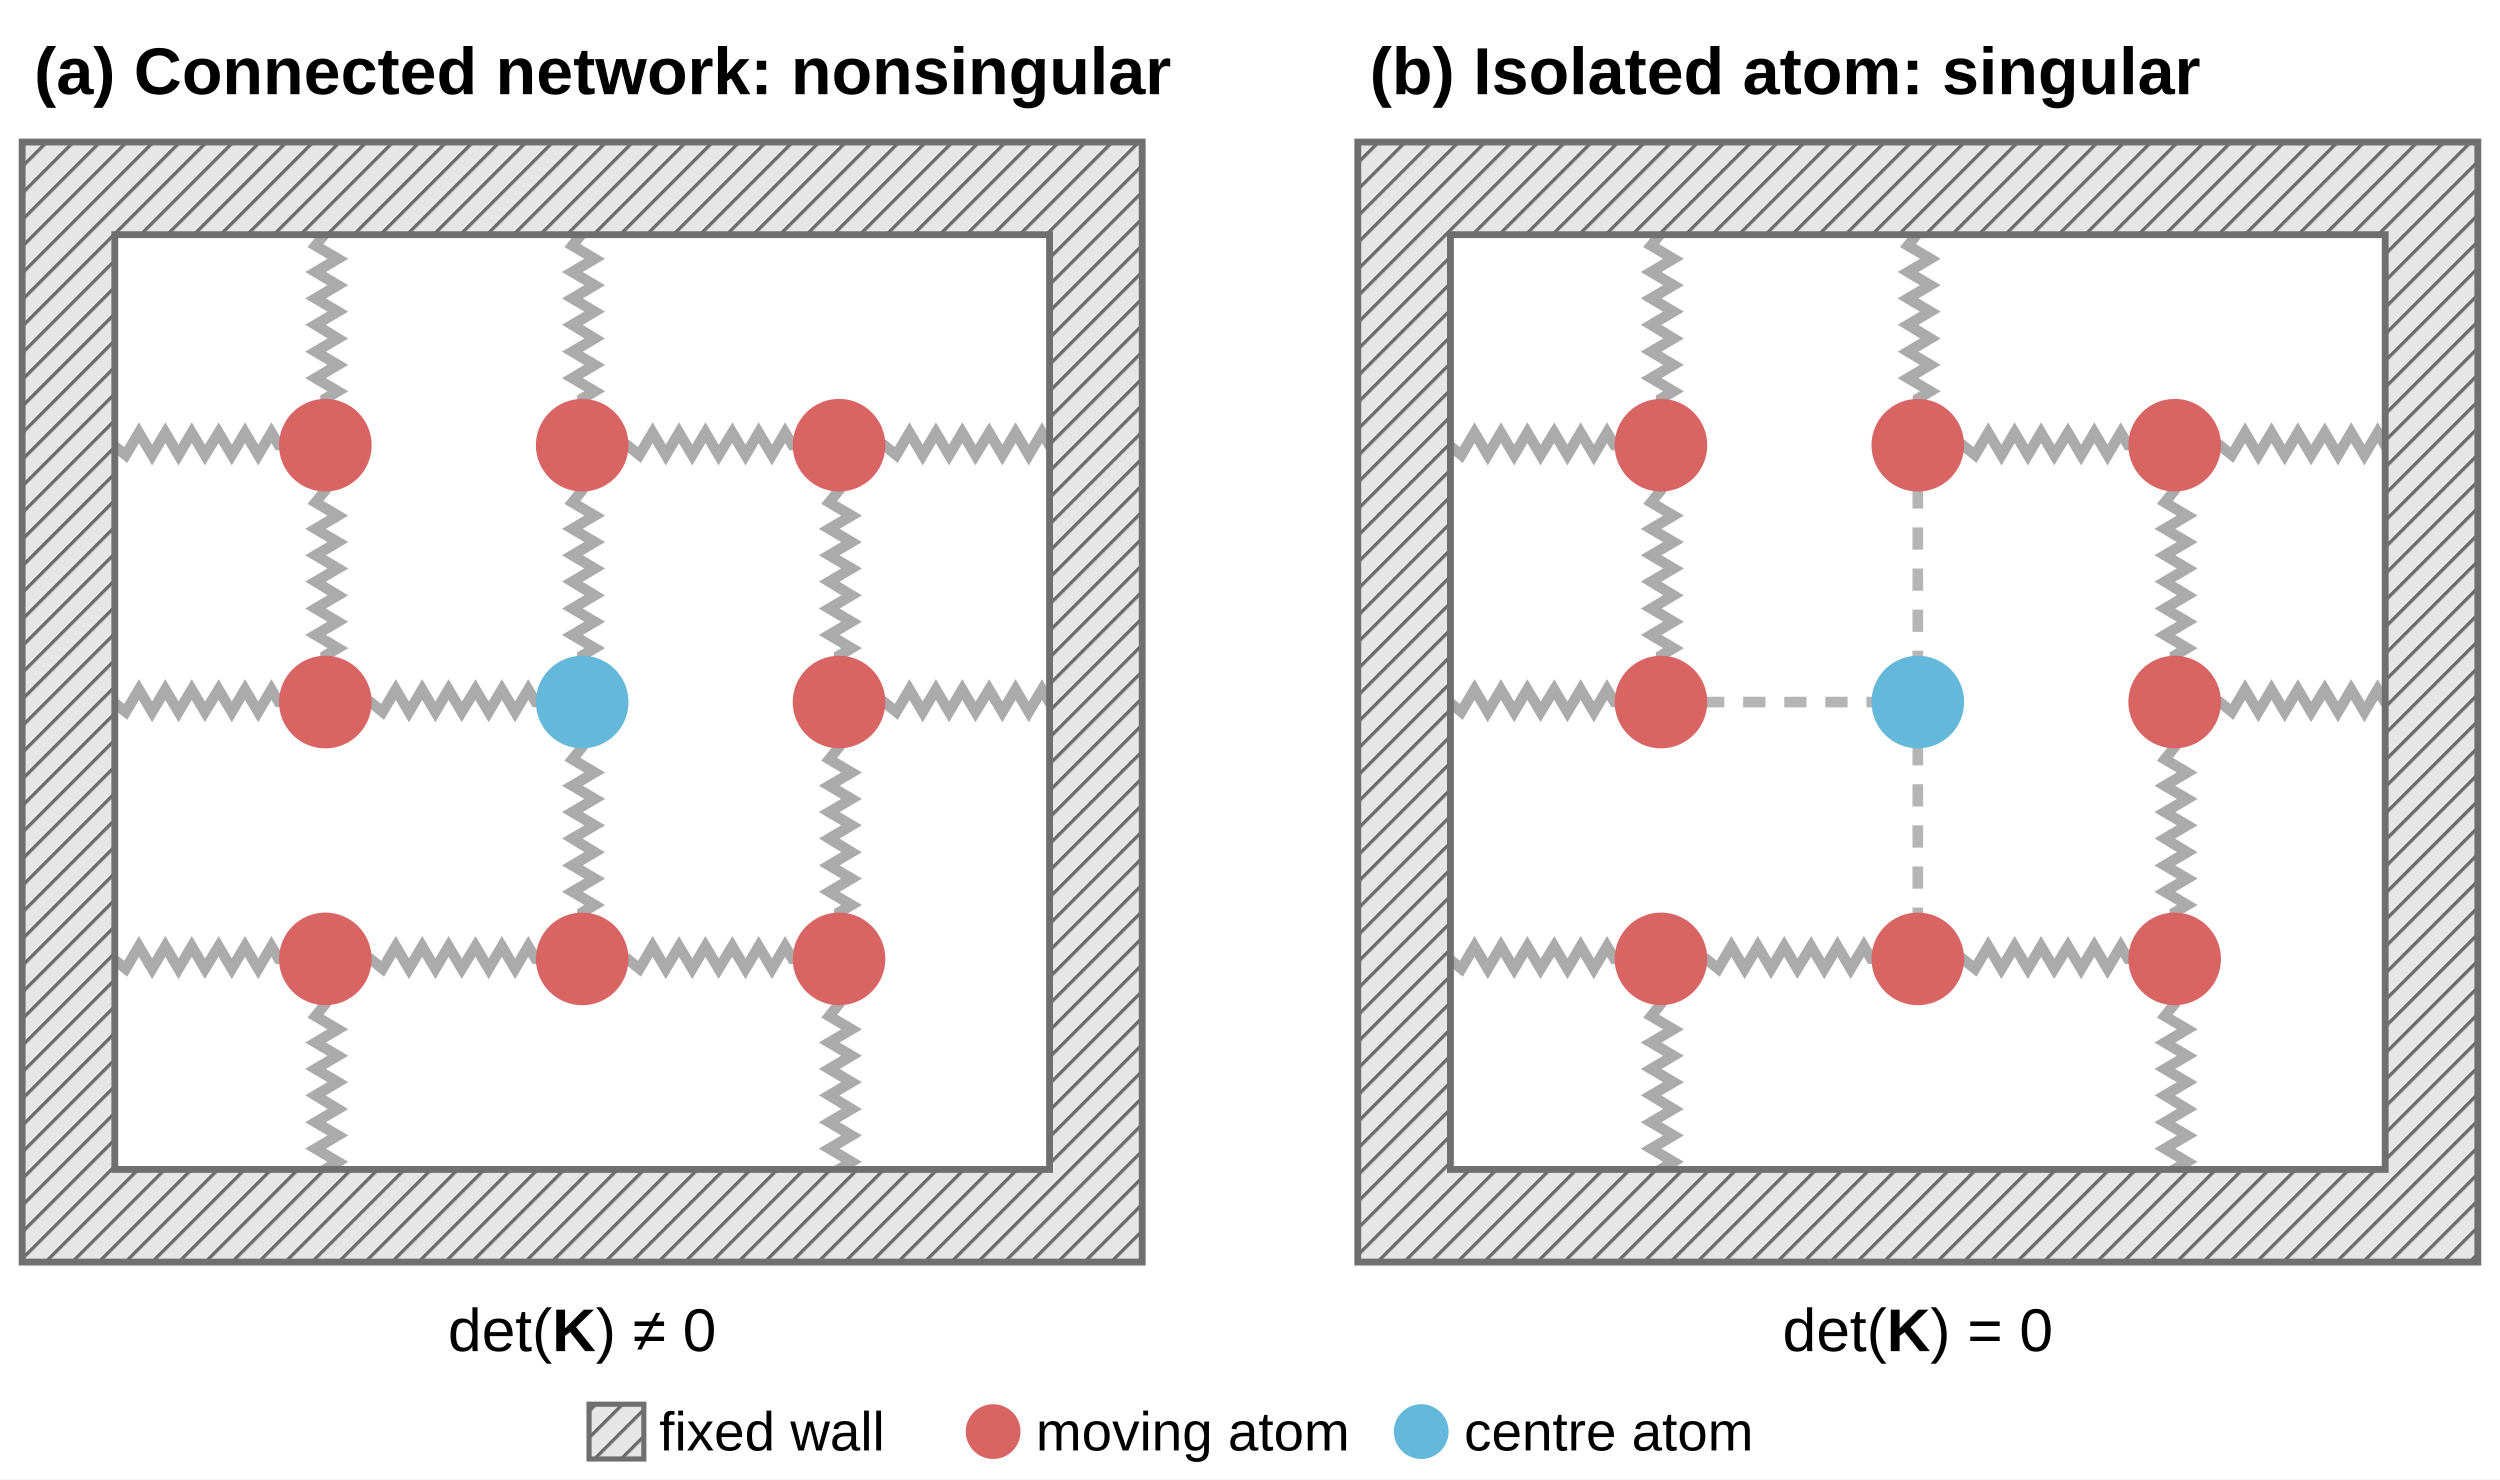
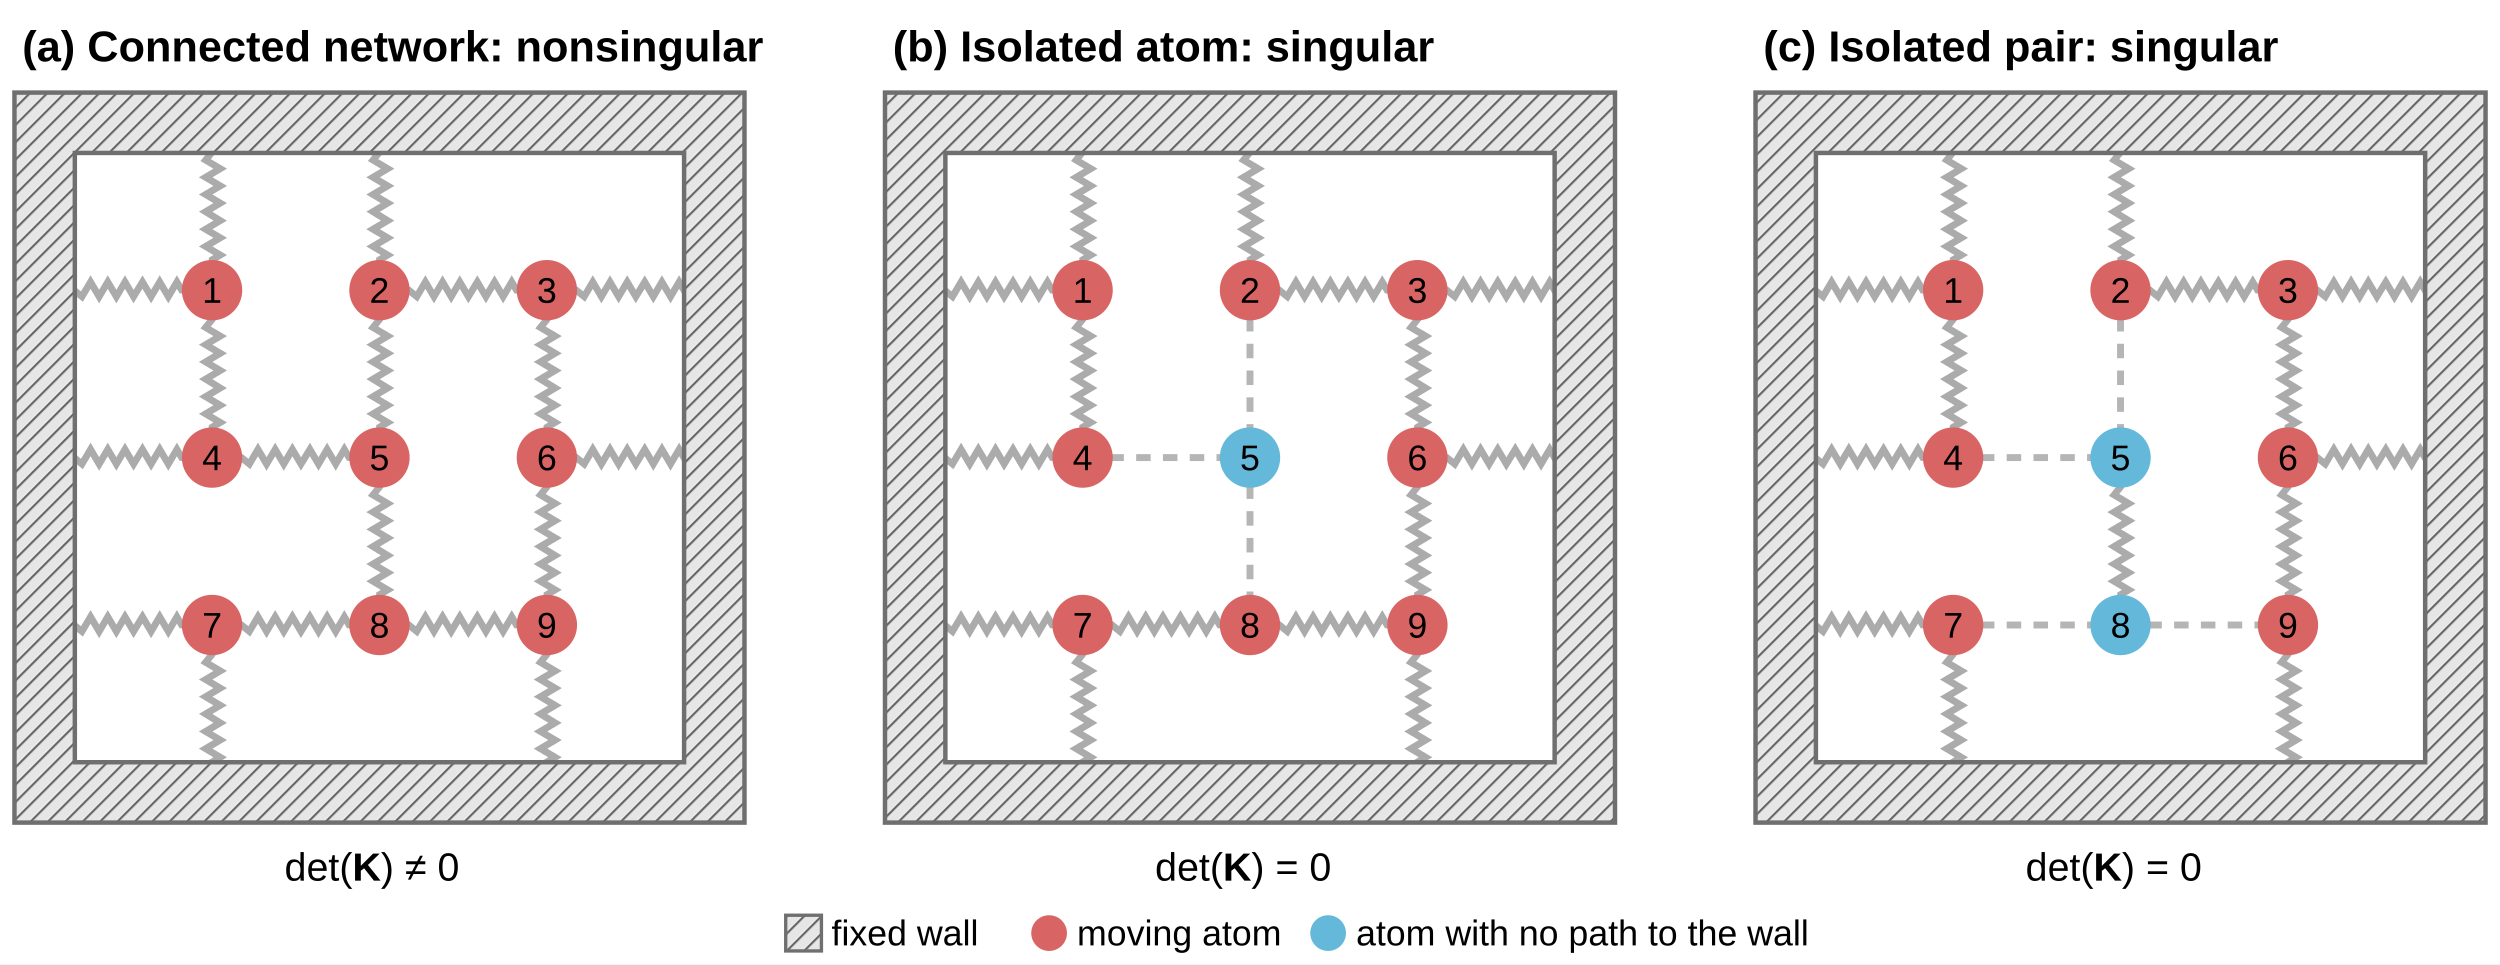
- <svg xmlns="http://www.w3.org/2000/svg" width="146.0mm" height="86.405mm" viewBox="0 0 146.0 86.405" version="1.1">
+ <svg xmlns="http://www.w3.org/2000/svg" width="224.0mm" height="86.405mm" viewBox="0 0 224.0 86.405" version="1.1">
  <defs>
    <pattern id="hatch" patternUnits="userSpaceOnUse" width="1.1" height="1.1" patternTransform="rotate(45)">
      <rect width="1.1" height="1.1" fill="#e6e6e6" />
      <line x1="0" y1="0" x2="0" y2="1.1" stroke="#6f6f6f" stroke-width="0.4" />
    </pattern>
  </defs>
-   <rect width="146.0" height="86.405" fill="#ffffff" />
+   <rect width="224.0" height="86.405" fill="#ffffff" />
  <text style="font-size:3.88px;font-weight:bold;font-family:Arial,'Liberation Sans',sans-serif" x="2.000" y="5.5">(a) Connected network: nonsingular</text>
  <g transform="translate(19.000,11.000) rotate(90.0) translate(1.905,0) scale(0.5496)">
    <path style="fill:none;stroke:#ababab;stroke-width:1.128" d="m 0,0 1.316,-0.002 1.299,1.047 1.403,-2.373 1.403,2.373 1.403,-2.373 1.403,2.373 1.403,-2.373 1.403,2.373 1.452,-2.373 1.403,2.373 1.403,-2.373 1.403,2.373 1.403,-2.373 0.772,1.306 1.488,0.038" />
  </g>
  <g transform="translate(34.000,11.000) rotate(90.0) translate(1.905,0) scale(0.5496)">
    <path style="fill:none;stroke:#ababab;stroke-width:1.128" d="m 0,0 1.316,-0.002 1.299,1.047 1.403,-2.373 1.403,2.373 1.403,-2.373 1.403,2.373 1.403,-2.373 1.403,2.373 1.452,-2.373 1.403,2.373 1.403,-2.373 1.403,2.373 1.403,-2.373 0.772,1.306 1.488,0.038" />
  </g>
  <g transform="translate(4.000,26.000) rotate(0.0) translate(1.905,0) scale(0.5496)">
    <path style="fill:none;stroke:#ababab;stroke-width:1.128" d="m 0,0 1.316,-0.002 1.299,1.047 1.403,-2.373 1.403,2.373 1.403,-2.373 1.403,2.373 1.403,-2.373 1.403,2.373 1.452,-2.373 1.403,2.373 1.403,-2.373 1.403,2.373 1.403,-2.373 0.772,1.306 1.488,0.038" />
  </g>
  <g transform="translate(19.000,26.000) rotate(90.0) translate(1.905,0) scale(0.5496)">
    <path style="fill:none;stroke:#ababab;stroke-width:1.128" d="m 0,0 1.316,-0.002 1.299,1.047 1.403,-2.373 1.403,2.373 1.403,-2.373 1.403,2.373 1.403,-2.373 1.403,2.373 1.452,-2.373 1.403,2.373 1.403,-2.373 1.403,2.373 1.403,-2.373 0.772,1.306 1.488,0.038" />
  </g>
  <g transform="translate(34.000,26.000) rotate(90.0) translate(1.905,0) scale(0.5496)">
    <path style="fill:none;stroke:#ababab;stroke-width:1.128" d="m 0,0 1.316,-0.002 1.299,1.047 1.403,-2.373 1.403,2.373 1.403,-2.373 1.403,2.373 1.403,-2.373 1.403,2.373 1.452,-2.373 1.403,2.373 1.403,-2.373 1.403,2.373 1.403,-2.373 0.772,1.306 1.488,0.038" />
  </g>
  <g transform="translate(34.000,26.000) rotate(0.0) translate(1.905,0) scale(0.5496)">
    <path style="fill:none;stroke:#ababab;stroke-width:1.128" d="m 0,0 1.316,-0.002 1.299,1.047 1.403,-2.373 1.403,2.373 1.403,-2.373 1.403,2.373 1.403,-2.373 1.403,2.373 1.452,-2.373 1.403,2.373 1.403,-2.373 1.403,2.373 1.403,-2.373 0.772,1.306 1.488,0.038" />
  </g>
  <g transform="translate(49.000,26.000) rotate(90.0) translate(1.905,0) scale(0.5496)">
    <path style="fill:none;stroke:#ababab;stroke-width:1.128" d="m 0,0 1.316,-0.002 1.299,1.047 1.403,-2.373 1.403,2.373 1.403,-2.373 1.403,2.373 1.403,-2.373 1.403,2.373 1.452,-2.373 1.403,2.373 1.403,-2.373 1.403,2.373 1.403,-2.373 0.772,1.306 1.488,0.038" />
  </g>
  <g transform="translate(49.000,26.000) rotate(0.0) translate(1.905,0) scale(0.5496)">
    <path style="fill:none;stroke:#ababab;stroke-width:1.128" d="m 0,0 1.316,-0.002 1.299,1.047 1.403,-2.373 1.403,2.373 1.403,-2.373 1.403,2.373 1.403,-2.373 1.403,2.373 1.452,-2.373 1.403,2.373 1.403,-2.373 1.403,2.373 1.403,-2.373 0.772,1.306 1.488,0.038" />
  </g>
  <g transform="translate(4.000,41.000) rotate(0.0) translate(1.905,0) scale(0.5496)">
    <path style="fill:none;stroke:#ababab;stroke-width:1.128" d="m 0,0 1.316,-0.002 1.299,1.047 1.403,-2.373 1.403,2.373 1.403,-2.373 1.403,2.373 1.403,-2.373 1.403,2.373 1.452,-2.373 1.403,2.373 1.403,-2.373 1.403,2.373 1.403,-2.373 0.772,1.306 1.488,0.038" />
  </g>
  <g transform="translate(19.000,41.000) rotate(0.0) translate(1.905,0) scale(0.5496)">
    <path style="fill:none;stroke:#ababab;stroke-width:1.128" d="m 0,0 1.316,-0.002 1.299,1.047 1.403,-2.373 1.403,2.373 1.403,-2.373 1.403,2.373 1.403,-2.373 1.403,2.373 1.452,-2.373 1.403,2.373 1.403,-2.373 1.403,2.373 1.403,-2.373 0.772,1.306 1.488,0.038" />
  </g>
  <g transform="translate(34.000,41.000) rotate(90.0) translate(1.905,0) scale(0.5496)">
    <path style="fill:none;stroke:#ababab;stroke-width:1.128" d="m 0,0 1.316,-0.002 1.299,1.047 1.403,-2.373 1.403,2.373 1.403,-2.373 1.403,2.373 1.403,-2.373 1.403,2.373 1.452,-2.373 1.403,2.373 1.403,-2.373 1.403,2.373 1.403,-2.373 0.772,1.306 1.488,0.038" />
  </g>
  <g transform="translate(49.000,41.000) rotate(90.0) translate(1.905,0) scale(0.5496)">
    <path style="fill:none;stroke:#ababab;stroke-width:1.128" d="m 0,0 1.316,-0.002 1.299,1.047 1.403,-2.373 1.403,2.373 1.403,-2.373 1.403,2.373 1.403,-2.373 1.403,2.373 1.452,-2.373 1.403,2.373 1.403,-2.373 1.403,2.373 1.403,-2.373 0.772,1.306 1.488,0.038" />
  </g>
  <g transform="translate(49.000,41.000) rotate(0.0) translate(1.905,0) scale(0.5496)">
    <path style="fill:none;stroke:#ababab;stroke-width:1.128" d="m 0,0 1.316,-0.002 1.299,1.047 1.403,-2.373 1.403,2.373 1.403,-2.373 1.403,2.373 1.403,-2.373 1.403,2.373 1.452,-2.373 1.403,2.373 1.403,-2.373 1.403,2.373 1.403,-2.373 0.772,1.306 1.488,0.038" />
  </g>
  <g transform="translate(4.000,56.000) rotate(0.0) translate(1.905,0) scale(0.5496)">
    <path style="fill:none;stroke:#ababab;stroke-width:1.128" d="m 0,0 1.316,-0.002 1.299,1.047 1.403,-2.373 1.403,2.373 1.403,-2.373 1.403,2.373 1.403,-2.373 1.403,2.373 1.452,-2.373 1.403,2.373 1.403,-2.373 1.403,2.373 1.403,-2.373 0.772,1.306 1.488,0.038" />
  </g>
  <g transform="translate(19.000,56.000) rotate(90.0) translate(1.905,0) scale(0.5496)">
    <path style="fill:none;stroke:#ababab;stroke-width:1.128" d="m 0,0 1.316,-0.002 1.299,1.047 1.403,-2.373 1.403,2.373 1.403,-2.373 1.403,2.373 1.403,-2.373 1.403,2.373 1.452,-2.373 1.403,2.373 1.403,-2.373 1.403,2.373 1.403,-2.373 0.772,1.306 1.488,0.038" />
  </g>
  <g transform="translate(19.000,56.000) rotate(0.0) translate(1.905,0) scale(0.5496)">
    <path style="fill:none;stroke:#ababab;stroke-width:1.128" d="m 0,0 1.316,-0.002 1.299,1.047 1.403,-2.373 1.403,2.373 1.403,-2.373 1.403,2.373 1.403,-2.373 1.403,2.373 1.452,-2.373 1.403,2.373 1.403,-2.373 1.403,2.373 1.403,-2.373 0.772,1.306 1.488,0.038" />
  </g>
  <g transform="translate(34.000,56.000) rotate(0.0) translate(1.905,0) scale(0.5496)">
    <path style="fill:none;stroke:#ababab;stroke-width:1.128" d="m 0,0 1.316,-0.002 1.299,1.047 1.403,-2.373 1.403,2.373 1.403,-2.373 1.403,2.373 1.403,-2.373 1.403,2.373 1.452,-2.373 1.403,2.373 1.403,-2.373 1.403,2.373 1.403,-2.373 0.772,1.306 1.488,0.038" />
  </g>
  <g transform="translate(49.000,56.000) rotate(90.0) translate(1.905,0) scale(0.5496)">
    <path style="fill:none;stroke:#ababab;stroke-width:1.128" d="m 0,0 1.316,-0.002 1.299,1.047 1.403,-2.373 1.403,2.373 1.403,-2.373 1.403,2.373 1.403,-2.373 1.403,2.373 1.452,-2.373 1.403,2.373 1.403,-2.373 1.403,2.373 1.403,-2.373 0.772,1.306 1.488,0.038" />
  </g>
  <path style="fill:url(#hatch);fill-rule:evenodd;stroke:#6f6f6f;stroke-width:0.4" d="M 1.295,8.295 H 66.705 V 73.705 H 1.295 Z M 6.705,13.705 V 68.295 H 61.295 V 13.705 Z" />
  <circle style="fill:#d96464" cx="19.000" cy="26.000" r="2.705" />
+   <text style="font-size:3.2px;font-family:Arial,'Liberation Sans',sans-serif;text-anchor:middle" x="19.000" y="27.130">1</text>
  <circle style="fill:#d96464" cx="34.000" cy="26.000" r="2.705" />
+   <text style="font-size:3.2px;font-family:Arial,'Liberation Sans',sans-serif;text-anchor:middle" x="34.000" y="27.130">2</text>
  <circle style="fill:#d96464" cx="49.000" cy="26.000" r="2.705" />
+   <text style="font-size:3.2px;font-family:Arial,'Liberation Sans',sans-serif;text-anchor:middle" x="49.000" y="27.130">3</text>
  <circle style="fill:#d96464" cx="19.000" cy="41.000" r="2.705" />
-   <circle style="fill:#64b8d9" cx="34.000" cy="41.000" r="2.705" />
+   <text style="font-size:3.2px;font-family:Arial,'Liberation Sans',sans-serif;text-anchor:middle" x="19.000" y="42.130">4</text>
+   <circle style="fill:#d96464" cx="34.000" cy="41.000" r="2.705" />
+   <text style="font-size:3.2px;font-family:Arial,'Liberation Sans',sans-serif;text-anchor:middle" x="34.000" y="42.130">5</text>
  <circle style="fill:#d96464" cx="49.000" cy="41.000" r="2.705" />
+   <text style="font-size:3.2px;font-family:Arial,'Liberation Sans',sans-serif;text-anchor:middle" x="49.000" y="42.130">6</text>
  <circle style="fill:#d96464" cx="19.000" cy="56.000" r="2.705" />
+   <text style="font-size:3.2px;font-family:Arial,'Liberation Sans',sans-serif;text-anchor:middle" x="19.000" y="57.130">7</text>
  <circle style="fill:#d96464" cx="34.000" cy="56.000" r="2.705" />
+   <text style="font-size:3.2px;font-family:Arial,'Liberation Sans',sans-serif;text-anchor:middle" x="34.000" y="57.130">8</text>
  <circle style="fill:#d96464" cx="49.000" cy="56.000" r="2.705" />
-   <text style="font-size:3.528px;font-family:Arial,'Liberation Sans',sans-serif;text-anchor:middle" x="34.000" y="78.905">det(<tspan style="font-weight:bold">K</tspan>) ≠ 0</text>
+   <text style="font-size:3.2px;font-family:Arial,'Liberation Sans',sans-serif;text-anchor:middle" x="49.000" y="57.130">9</text>
+   <text style="font-size:3.528px;font-family:Arial,'Liberation Sans',sans-serif" x="25.500" y="78.905">det(<tspan style="font-weight:bold">K</tspan>) ≠ 0</text>
  <text style="font-size:3.88px;font-weight:bold;font-family:Arial,'Liberation Sans',sans-serif" x="80.000" y="5.5">(b) Isolated atom: singular</text>
  <g transform="translate(97.000,11.000) rotate(90.0) translate(1.905,0) scale(0.5496)">
    <path style="fill:none;stroke:#ababab;stroke-width:1.128" d="m 0,0 1.316,-0.002 1.299,1.047 1.403,-2.373 1.403,2.373 1.403,-2.373 1.403,2.373 1.403,-2.373 1.403,2.373 1.452,-2.373 1.403,2.373 1.403,-2.373 1.403,2.373 1.403,-2.373 0.772,1.306 1.488,0.038" />
  </g>
  <g transform="translate(112.000,11.000) rotate(90.0) translate(1.905,0) scale(0.5496)">
    <path style="fill:none;stroke:#ababab;stroke-width:1.128" d="m 0,0 1.316,-0.002 1.299,1.047 1.403,-2.373 1.403,2.373 1.403,-2.373 1.403,2.373 1.403,-2.373 1.403,2.373 1.452,-2.373 1.403,2.373 1.403,-2.373 1.403,2.373 1.403,-2.373 0.772,1.306 1.488,0.038" />
  </g>
  <g transform="translate(82.000,26.000) rotate(0.0) translate(1.905,0) scale(0.5496)">
    <path style="fill:none;stroke:#ababab;stroke-width:1.128" d="m 0,0 1.316,-0.002 1.299,1.047 1.403,-2.373 1.403,2.373 1.403,-2.373 1.403,2.373 1.403,-2.373 1.403,2.373 1.452,-2.373 1.403,2.373 1.403,-2.373 1.403,2.373 1.403,-2.373 0.772,1.306 1.488,0.038" />
  </g>
  <g transform="translate(97.000,26.000) rotate(90.0) translate(1.905,0) scale(0.5496)">
    <path style="fill:none;stroke:#ababab;stroke-width:1.128" d="m 0,0 1.316,-0.002 1.299,1.047 1.403,-2.373 1.403,2.373 1.403,-2.373 1.403,2.373 1.403,-2.373 1.403,2.373 1.452,-2.373 1.403,2.373 1.403,-2.373 1.403,2.373 1.403,-2.373 0.772,1.306 1.488,0.038" />
  </g>
  <path style="fill:none;stroke:#b5b5b5;stroke-width:0.62;stroke-dasharray:1.3,1.1" d="M 112.000,26.000 L 112.000,41.000" />
  <g transform="translate(112.000,26.000) rotate(0.0) translate(1.905,0) scale(0.5496)">
    <path style="fill:none;stroke:#ababab;stroke-width:1.128" d="m 0,0 1.316,-0.002 1.299,1.047 1.403,-2.373 1.403,2.373 1.403,-2.373 1.403,2.373 1.403,-2.373 1.403,2.373 1.452,-2.373 1.403,2.373 1.403,-2.373 1.403,2.373 1.403,-2.373 0.772,1.306 1.488,0.038" />
  </g>
  <g transform="translate(127.000,26.000) rotate(90.0) translate(1.905,0) scale(0.5496)">
    <path style="fill:none;stroke:#ababab;stroke-width:1.128" d="m 0,0 1.316,-0.002 1.299,1.047 1.403,-2.373 1.403,2.373 1.403,-2.373 1.403,2.373 1.403,-2.373 1.403,2.373 1.452,-2.373 1.403,2.373 1.403,-2.373 1.403,2.373 1.403,-2.373 0.772,1.306 1.488,0.038" />
  </g>
  <g transform="translate(127.000,26.000) rotate(0.0) translate(1.905,0) scale(0.5496)">
    <path style="fill:none;stroke:#ababab;stroke-width:1.128" d="m 0,0 1.316,-0.002 1.299,1.047 1.403,-2.373 1.403,2.373 1.403,-2.373 1.403,2.373 1.403,-2.373 1.403,2.373 1.452,-2.373 1.403,2.373 1.403,-2.373 1.403,2.373 1.403,-2.373 0.772,1.306 1.488,0.038" />
  </g>
  <g transform="translate(82.000,41.000) rotate(0.0) translate(1.905,0) scale(0.5496)">
    <path style="fill:none;stroke:#ababab;stroke-width:1.128" d="m 0,0 1.316,-0.002 1.299,1.047 1.403,-2.373 1.403,2.373 1.403,-2.373 1.403,2.373 1.403,-2.373 1.403,2.373 1.452,-2.373 1.403,2.373 1.403,-2.373 1.403,2.373 1.403,-2.373 0.772,1.306 1.488,0.038" />
  </g>
  <path style="fill:none;stroke:#b5b5b5;stroke-width:0.62;stroke-dasharray:1.3,1.1" d="M 97.000,41.000 L 112.000,41.000" />
  <path style="fill:none;stroke:#b5b5b5;stroke-width:0.62;stroke-dasharray:1.3,1.1" d="M 112.000,41.000 L 112.000,56.000" />
  <g transform="translate(127.000,41.000) rotate(90.0) translate(1.905,0) scale(0.5496)">
    <path style="fill:none;stroke:#ababab;stroke-width:1.128" d="m 0,0 1.316,-0.002 1.299,1.047 1.403,-2.373 1.403,2.373 1.403,-2.373 1.403,2.373 1.403,-2.373 1.403,2.373 1.452,-2.373 1.403,2.373 1.403,-2.373 1.403,2.373 1.403,-2.373 0.772,1.306 1.488,0.038" />
  </g>
  <g transform="translate(127.000,41.000) rotate(0.0) translate(1.905,0) scale(0.5496)">
    <path style="fill:none;stroke:#ababab;stroke-width:1.128" d="m 0,0 1.316,-0.002 1.299,1.047 1.403,-2.373 1.403,2.373 1.403,-2.373 1.403,2.373 1.403,-2.373 1.403,2.373 1.452,-2.373 1.403,2.373 1.403,-2.373 1.403,2.373 1.403,-2.373 0.772,1.306 1.488,0.038" />
  </g>
  <g transform="translate(82.000,56.000) rotate(0.0) translate(1.905,0) scale(0.5496)">
    <path style="fill:none;stroke:#ababab;stroke-width:1.128" d="m 0,0 1.316,-0.002 1.299,1.047 1.403,-2.373 1.403,2.373 1.403,-2.373 1.403,2.373 1.403,-2.373 1.403,2.373 1.452,-2.373 1.403,2.373 1.403,-2.373 1.403,2.373 1.403,-2.373 0.772,1.306 1.488,0.038" />
  </g>
  <g transform="translate(97.000,56.000) rotate(90.0) translate(1.905,0) scale(0.5496)">
    <path style="fill:none;stroke:#ababab;stroke-width:1.128" d="m 0,0 1.316,-0.002 1.299,1.047 1.403,-2.373 1.403,2.373 1.403,-2.373 1.403,2.373 1.403,-2.373 1.403,2.373 1.452,-2.373 1.403,2.373 1.403,-2.373 1.403,2.373 1.403,-2.373 0.772,1.306 1.488,0.038" />
  </g>
  <g transform="translate(97.000,56.000) rotate(0.0) translate(1.905,0) scale(0.5496)">
    <path style="fill:none;stroke:#ababab;stroke-width:1.128" d="m 0,0 1.316,-0.002 1.299,1.047 1.403,-2.373 1.403,2.373 1.403,-2.373 1.403,2.373 1.403,-2.373 1.403,2.373 1.452,-2.373 1.403,2.373 1.403,-2.373 1.403,2.373 1.403,-2.373 0.772,1.306 1.488,0.038" />
  </g>
  <g transform="translate(112.000,56.000) rotate(0.0) translate(1.905,0) scale(0.5496)">
    <path style="fill:none;stroke:#ababab;stroke-width:1.128" d="m 0,0 1.316,-0.002 1.299,1.047 1.403,-2.373 1.403,2.373 1.403,-2.373 1.403,2.373 1.403,-2.373 1.403,2.373 1.452,-2.373 1.403,2.373 1.403,-2.373 1.403,2.373 1.403,-2.373 0.772,1.306 1.488,0.038" />
  </g>
  <g transform="translate(127.000,56.000) rotate(90.0) translate(1.905,0) scale(0.5496)">
    <path style="fill:none;stroke:#ababab;stroke-width:1.128" d="m 0,0 1.316,-0.002 1.299,1.047 1.403,-2.373 1.403,2.373 1.403,-2.373 1.403,2.373 1.403,-2.373 1.403,2.373 1.452,-2.373 1.403,2.373 1.403,-2.373 1.403,2.373 1.403,-2.373 0.772,1.306 1.488,0.038" />
  </g>
  <path style="fill:url(#hatch);fill-rule:evenodd;stroke:#6f6f6f;stroke-width:0.4" d="M 79.295,8.295 H 144.705 V 73.705 H 79.295 Z M 84.705,13.705 V 68.295 H 139.295 V 13.705 Z" />
  <circle style="fill:#d96464" cx="97.000" cy="26.000" r="2.705" />
+   <text style="font-size:3.2px;font-family:Arial,'Liberation Sans',sans-serif;text-anchor:middle" x="97.000" y="27.130">1</text>
  <circle style="fill:#d96464" cx="112.000" cy="26.000" r="2.705" />
+   <text style="font-size:3.2px;font-family:Arial,'Liberation Sans',sans-serif;text-anchor:middle" x="112.000" y="27.130">2</text>
  <circle style="fill:#d96464" cx="127.000" cy="26.000" r="2.705" />
+   <text style="font-size:3.2px;font-family:Arial,'Liberation Sans',sans-serif;text-anchor:middle" x="127.000" y="27.130">3</text>
  <circle style="fill:#d96464" cx="97.000" cy="41.000" r="2.705" />
+   <text style="font-size:3.2px;font-family:Arial,'Liberation Sans',sans-serif;text-anchor:middle" x="97.000" y="42.130">4</text>
  <circle style="fill:#64b8d9" cx="112.000" cy="41.000" r="2.705" />
+   <text style="font-size:3.2px;font-family:Arial,'Liberation Sans',sans-serif;text-anchor:middle" x="112.000" y="42.130">5</text>
  <circle style="fill:#d96464" cx="127.000" cy="41.000" r="2.705" />
+   <text style="font-size:3.2px;font-family:Arial,'Liberation Sans',sans-serif;text-anchor:middle" x="127.000" y="42.130">6</text>
  <circle style="fill:#d96464" cx="97.000" cy="56.000" r="2.705" />
+   <text style="font-size:3.2px;font-family:Arial,'Liberation Sans',sans-serif;text-anchor:middle" x="97.000" y="57.130">7</text>
  <circle style="fill:#d96464" cx="112.000" cy="56.000" r="2.705" />
+   <text style="font-size:3.2px;font-family:Arial,'Liberation Sans',sans-serif;text-anchor:middle" x="112.000" y="57.130">8</text>
  <circle style="fill:#d96464" cx="127.000" cy="56.000" r="2.705" />
-   <text style="font-size:3.528px;font-family:Arial,'Liberation Sans',sans-serif;text-anchor:middle" x="112.000" y="78.905">det(<tspan style="font-weight:bold">K</tspan>) = 0</text>
+   <text style="font-size:3.2px;font-family:Arial,'Liberation Sans',sans-serif;text-anchor:middle" x="127.000" y="57.130">9</text>
+   <text style="font-size:3.528px;font-family:Arial,'Liberation Sans',sans-serif" x="103.500" y="78.905">det(<tspan style="font-weight:bold">K</tspan>) = 0</text>
+   <text style="font-size:3.88px;font-weight:bold;font-family:Arial,'Liberation Sans',sans-serif" x="158.000" y="5.5">(c) Isolated pair: singular</text>
+   <g transform="translate(175.000,11.000) rotate(90.0) translate(1.905,0) scale(0.5496)">
+     <path style="fill:none;stroke:#ababab;stroke-width:1.128" d="m 0,0 1.316,-0.002 1.299,1.047 1.403,-2.373 1.403,2.373 1.403,-2.373 1.403,2.373 1.403,-2.373 1.403,2.373 1.452,-2.373 1.403,2.373 1.403,-2.373 1.403,2.373 1.403,-2.373 0.772,1.306 1.488,0.038" />
+   </g>
+   <g transform="translate(190.000,11.000) rotate(90.0) translate(1.905,0) scale(0.5496)">
+     <path style="fill:none;stroke:#ababab;stroke-width:1.128" d="m 0,0 1.316,-0.002 1.299,1.047 1.403,-2.373 1.403,2.373 1.403,-2.373 1.403,2.373 1.403,-2.373 1.403,2.373 1.452,-2.373 1.403,2.373 1.403,-2.373 1.403,2.373 1.403,-2.373 0.772,1.306 1.488,0.038" />
+   </g>
+   <g transform="translate(160.000,26.000) rotate(0.0) translate(1.905,0) scale(0.5496)">
+     <path style="fill:none;stroke:#ababab;stroke-width:1.128" d="m 0,0 1.316,-0.002 1.299,1.047 1.403,-2.373 1.403,2.373 1.403,-2.373 1.403,2.373 1.403,-2.373 1.403,2.373 1.452,-2.373 1.403,2.373 1.403,-2.373 1.403,2.373 1.403,-2.373 0.772,1.306 1.488,0.038" />
+   </g>
+   <g transform="translate(175.000,26.000) rotate(90.0) translate(1.905,0) scale(0.5496)">
+     <path style="fill:none;stroke:#ababab;stroke-width:1.128" d="m 0,0 1.316,-0.002 1.299,1.047 1.403,-2.373 1.403,2.373 1.403,-2.373 1.403,2.373 1.403,-2.373 1.403,2.373 1.452,-2.373 1.403,2.373 1.403,-2.373 1.403,2.373 1.403,-2.373 0.772,1.306 1.488,0.038" />
+   </g>
+   <path style="fill:none;stroke:#b5b5b5;stroke-width:0.62;stroke-dasharray:1.3,1.1" d="M 190.000,26.000 L 190.000,41.000" />
+   <g transform="translate(190.000,26.000) rotate(0.0) translate(1.905,0) scale(0.5496)">
+     <path style="fill:none;stroke:#ababab;stroke-width:1.128" d="m 0,0 1.316,-0.002 1.299,1.047 1.403,-2.373 1.403,2.373 1.403,-2.373 1.403,2.373 1.403,-2.373 1.403,2.373 1.452,-2.373 1.403,2.373 1.403,-2.373 1.403,2.373 1.403,-2.373 0.772,1.306 1.488,0.038" />
+   </g>
+   <g transform="translate(205.000,26.000) rotate(90.0) translate(1.905,0) scale(0.5496)">
+     <path style="fill:none;stroke:#ababab;stroke-width:1.128" d="m 0,0 1.316,-0.002 1.299,1.047 1.403,-2.373 1.403,2.373 1.403,-2.373 1.403,2.373 1.403,-2.373 1.403,2.373 1.452,-2.373 1.403,2.373 1.403,-2.373 1.403,2.373 1.403,-2.373 0.772,1.306 1.488,0.038" />
+   </g>
+   <g transform="translate(205.000,26.000) rotate(0.0) translate(1.905,0) scale(0.5496)">
+     <path style="fill:none;stroke:#ababab;stroke-width:1.128" d="m 0,0 1.316,-0.002 1.299,1.047 1.403,-2.373 1.403,2.373 1.403,-2.373 1.403,2.373 1.403,-2.373 1.403,2.373 1.452,-2.373 1.403,2.373 1.403,-2.373 1.403,2.373 1.403,-2.373 0.772,1.306 1.488,0.038" />
+   </g>
+   <g transform="translate(160.000,41.000) rotate(0.0) translate(1.905,0) scale(0.5496)">
+     <path style="fill:none;stroke:#ababab;stroke-width:1.128" d="m 0,0 1.316,-0.002 1.299,1.047 1.403,-2.373 1.403,2.373 1.403,-2.373 1.403,2.373 1.403,-2.373 1.403,2.373 1.452,-2.373 1.403,2.373 1.403,-2.373 1.403,2.373 1.403,-2.373 0.772,1.306 1.488,0.038" />
+   </g>
+   <path style="fill:none;stroke:#b5b5b5;stroke-width:0.62;stroke-dasharray:1.3,1.1" d="M 175.000,41.000 L 190.000,41.000" />
+   <g transform="translate(190.000,41.000) rotate(90.0) translate(1.905,0) scale(0.5496)">
+     <path style="fill:none;stroke:#ababab;stroke-width:1.128" d="m 0,0 1.316,-0.002 1.299,1.047 1.403,-2.373 1.403,2.373 1.403,-2.373 1.403,2.373 1.403,-2.373 1.403,2.373 1.452,-2.373 1.403,2.373 1.403,-2.373 1.403,2.373 1.403,-2.373 0.772,1.306 1.488,0.038" />
+   </g>
+   <g transform="translate(205.000,41.000) rotate(90.0) translate(1.905,0) scale(0.5496)">
+     <path style="fill:none;stroke:#ababab;stroke-width:1.128" d="m 0,0 1.316,-0.002 1.299,1.047 1.403,-2.373 1.403,2.373 1.403,-2.373 1.403,2.373 1.403,-2.373 1.403,2.373 1.452,-2.373 1.403,2.373 1.403,-2.373 1.403,2.373 1.403,-2.373 0.772,1.306 1.488,0.038" />
+   </g>
+   <g transform="translate(205.000,41.000) rotate(0.0) translate(1.905,0) scale(0.5496)">
+     <path style="fill:none;stroke:#ababab;stroke-width:1.128" d="m 0,0 1.316,-0.002 1.299,1.047 1.403,-2.373 1.403,2.373 1.403,-2.373 1.403,2.373 1.403,-2.373 1.403,2.373 1.452,-2.373 1.403,2.373 1.403,-2.373 1.403,2.373 1.403,-2.373 0.772,1.306 1.488,0.038" />
+   </g>
+   <g transform="translate(160.000,56.000) rotate(0.0) translate(1.905,0) scale(0.5496)">
+     <path style="fill:none;stroke:#ababab;stroke-width:1.128" d="m 0,0 1.316,-0.002 1.299,1.047 1.403,-2.373 1.403,2.373 1.403,-2.373 1.403,2.373 1.403,-2.373 1.403,2.373 1.452,-2.373 1.403,2.373 1.403,-2.373 1.403,2.373 1.403,-2.373 0.772,1.306 1.488,0.038" />
+   </g>
+   <g transform="translate(175.000,56.000) rotate(90.0) translate(1.905,0) scale(0.5496)">
+     <path style="fill:none;stroke:#ababab;stroke-width:1.128" d="m 0,0 1.316,-0.002 1.299,1.047 1.403,-2.373 1.403,2.373 1.403,-2.373 1.403,2.373 1.403,-2.373 1.403,2.373 1.452,-2.373 1.403,2.373 1.403,-2.373 1.403,2.373 1.403,-2.373 0.772,1.306 1.488,0.038" />
+   </g>
+   <path style="fill:none;stroke:#b5b5b5;stroke-width:0.62;stroke-dasharray:1.3,1.1" d="M 175.000,56.000 L 190.000,56.000" />
+   <path style="fill:none;stroke:#b5b5b5;stroke-width:0.62;stroke-dasharray:1.3,1.1" d="M 190.000,56.000 L 205.000,56.000" />
+   <g transform="translate(205.000,56.000) rotate(90.0) translate(1.905,0) scale(0.5496)">
+     <path style="fill:none;stroke:#ababab;stroke-width:1.128" d="m 0,0 1.316,-0.002 1.299,1.047 1.403,-2.373 1.403,2.373 1.403,-2.373 1.403,2.373 1.403,-2.373 1.403,2.373 1.452,-2.373 1.403,2.373 1.403,-2.373 1.403,2.373 1.403,-2.373 0.772,1.306 1.488,0.038" />
+   </g>
+   <path style="fill:url(#hatch);fill-rule:evenodd;stroke:#6f6f6f;stroke-width:0.4" d="M 157.295,8.295 H 222.705 V 73.705 H 157.295 Z M 162.705,13.705 V 68.295 H 217.295 V 13.705 Z" />
+   <circle style="fill:#d96464" cx="175.000" cy="26.000" r="2.705" />
+   <text style="font-size:3.2px;font-family:Arial,'Liberation Sans',sans-serif;text-anchor:middle" x="175.000" y="27.130">1</text>
+   <circle style="fill:#d96464" cx="190.000" cy="26.000" r="2.705" />
+   <text style="font-size:3.2px;font-family:Arial,'Liberation Sans',sans-serif;text-anchor:middle" x="190.000" y="27.130">2</text>
+   <circle style="fill:#d96464" cx="205.000" cy="26.000" r="2.705" />
+   <text style="font-size:3.2px;font-family:Arial,'Liberation Sans',sans-serif;text-anchor:middle" x="205.000" y="27.130">3</text>
+   <circle style="fill:#d96464" cx="175.000" cy="41.000" r="2.705" />
+   <text style="font-size:3.2px;font-family:Arial,'Liberation Sans',sans-serif;text-anchor:middle" x="175.000" y="42.130">4</text>
+   <circle style="fill:#64b8d9" cx="190.000" cy="41.000" r="2.705" />
+   <text style="font-size:3.2px;font-family:Arial,'Liberation Sans',sans-serif;text-anchor:middle" x="190.000" y="42.130">5</text>
+   <circle style="fill:#d96464" cx="205.000" cy="41.000" r="2.705" />
+   <text style="font-size:3.2px;font-family:Arial,'Liberation Sans',sans-serif;text-anchor:middle" x="205.000" y="42.130">6</text>
+   <circle style="fill:#d96464" cx="175.000" cy="56.000" r="2.705" />
+   <text style="font-size:3.2px;font-family:Arial,'Liberation Sans',sans-serif;text-anchor:middle" x="175.000" y="57.130">7</text>
+   <circle style="fill:#64b8d9" cx="190.000" cy="56.000" r="2.705" />
+   <text style="font-size:3.2px;font-family:Arial,'Liberation Sans',sans-serif;text-anchor:middle" x="190.000" y="57.130">8</text>
+   <circle style="fill:#d96464" cx="205.000" cy="56.000" r="2.705" />
+   <text style="font-size:3.2px;font-family:Arial,'Liberation Sans',sans-serif;text-anchor:middle" x="205.000" y="57.130">9</text>
+   <text style="font-size:3.528px;font-family:Arial,'Liberation Sans',sans-serif" x="181.500" y="78.905">det(<tspan style="font-weight:bold">K</tspan>) = 0</text>
  <g style="font-size:3.2px;font-family:Arial,'Liberation Sans',sans-serif">
-     <rect style="fill:url(#hatch);stroke:#6f6f6f;stroke-width:0.3" x="34.400" y="82.005" width="3.2" height="3.2" />
-     <text x="38.500" y="84.705">fixed wall</text>
-     <circle style="fill:#d96464" cx="58.000" cy="83.605" r="1.6" />
-     <text x="60.500" y="84.705">moving atom</text>
-     <circle style="fill:#64b8d9" cx="83.000" cy="83.605" r="1.6" />
-     <text x="85.500" y="84.705">centre atom</text>
+     <rect style="fill:url(#hatch);stroke:#6f6f6f;stroke-width:0.3" x="70.400" y="82.005" width="3.2" height="3.2" />
+     <text x="74.500" y="84.705">fixed wall</text>
+     <circle style="fill:#d96464" cx="94.000" cy="83.605" r="1.6" />
+     <text x="96.500" y="84.705">moving atom</text>
+     <circle style="fill:#64b8d9" cx="119.000" cy="83.605" r="1.6" />
+     <text x="121.500" y="84.705">atom with no path to the wall</text>
  </g>
</svg>
